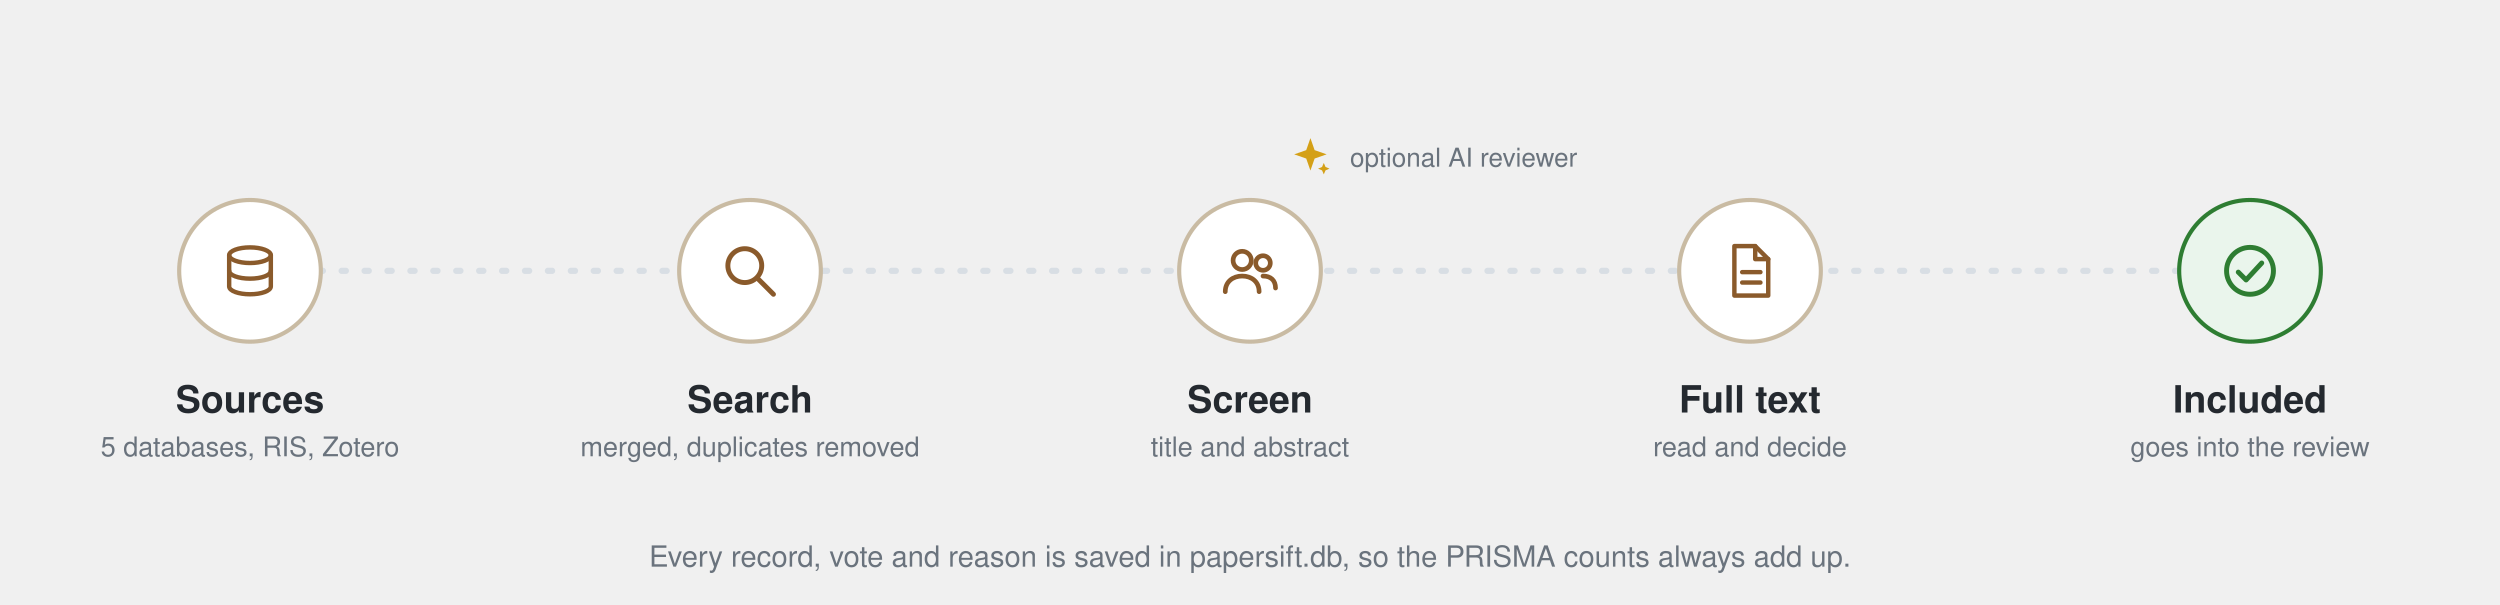
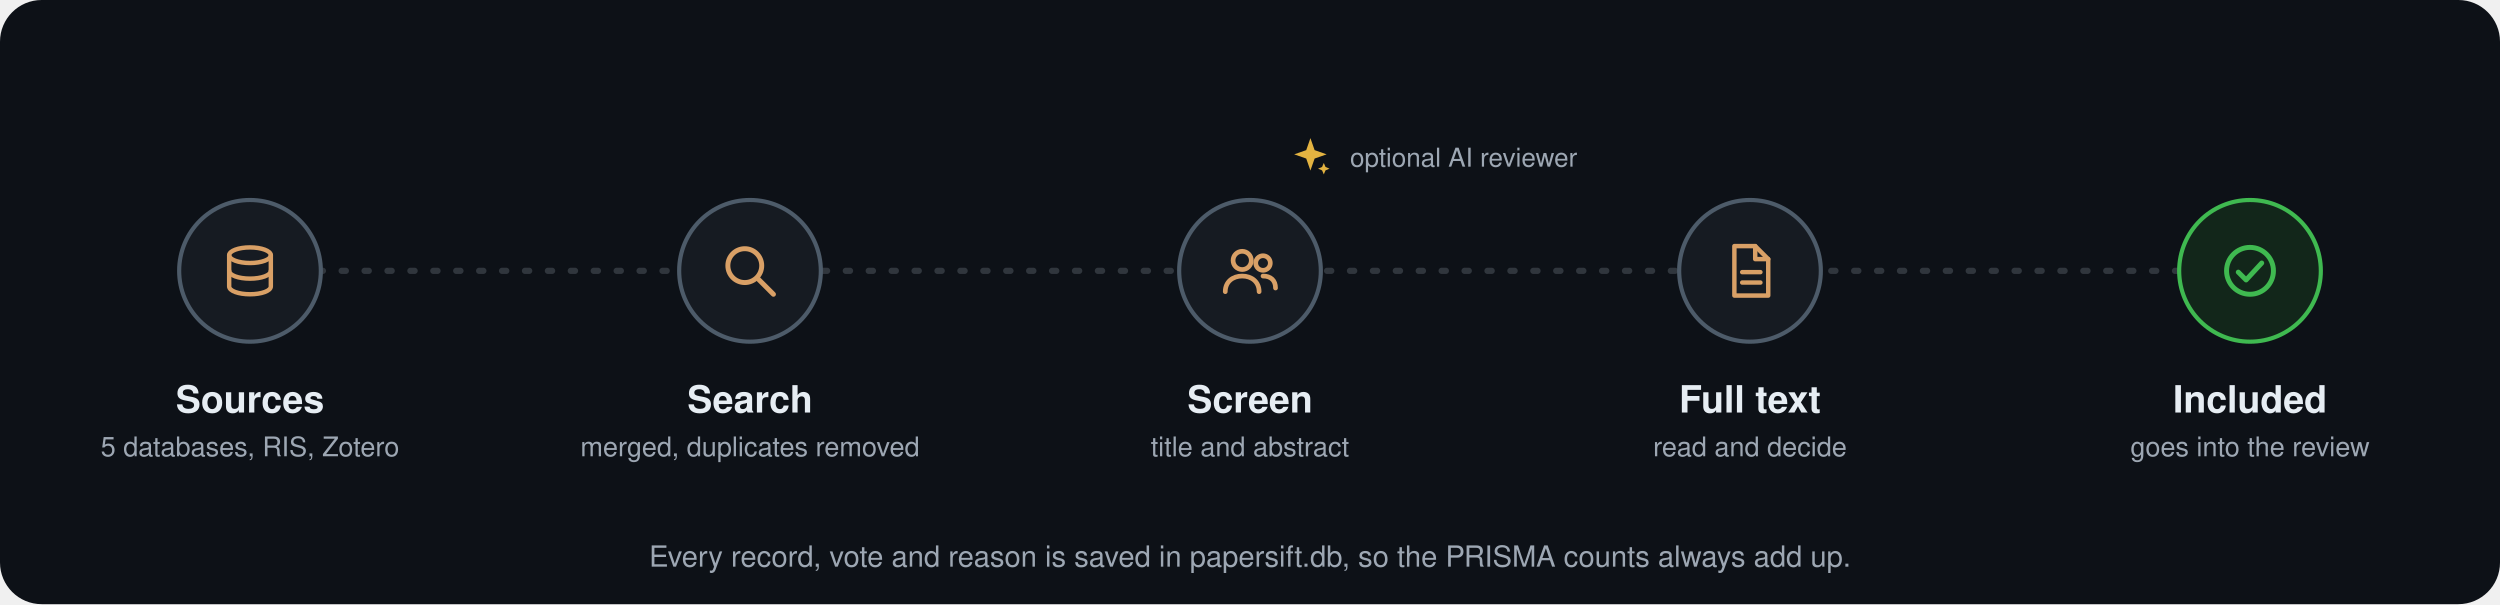
<svg xmlns="http://www.w3.org/2000/svg" viewBox="0 0 1200 290" width="1200" height="290" font-family="Helvetica Neue, Helvetica, Arial, sans-serif">
  <defs>
    <symbol id="i-db" viewBox="0 0 24 24">
      <g fill="none" stroke="currentColor" stroke-width="1.7" stroke-linecap="round" stroke-linejoin="round">
        <ellipse cx="12" cy="6" rx="8" ry="3" />
        <path d="M4 6v12c0 1.7 3.6 3 8 3s8-1.3 8-3V6" />
        <path d="M4 12c0 1.7 3.6 3 8 3s8-1.3 8-3" />
      </g>
    </symbol>
    <symbol id="i-file" viewBox="0 0 24 24">
      <g fill="none" stroke="currentColor" stroke-width="1.7" stroke-linecap="round" stroke-linejoin="round">
        <path d="M6 2.5h8l5 5v14H6z" />
        <path d="M14 2.5v5h5" />
        <path d="M9 12.5h7M9 16.5h7" />
      </g>
    </symbol>
    <symbol id="i-search" viewBox="0 0 24 24">
      <g fill="none" stroke="currentColor" stroke-width="1.9" stroke-linecap="round">
        <circle cx="10" cy="10" r="6.5" />
        <path d="M15 15l6 6" />
      </g>
    </symbol>
    <symbol id="i-check" viewBox="0 0 24 24">
      <g fill="none" stroke="currentColor" stroke-width="1.9" stroke-linecap="round" stroke-linejoin="round">
        <circle cx="12" cy="12" r="9" />
        <path d="M7.5 12.5l3 3 6-6.5" />
      </g>
    </symbol>
    <symbol id="i-users" viewBox="0 0 24 24">
      <g fill="none" stroke="currentColor" stroke-width="1.8" stroke-linecap="round">
        <circle cx="9" cy="8" r="3.5" />
        <path d="M2.5 20c0-3.8 2.9-6 6.5-6s6.5 2.2 6.5 6" />
        <circle cx="17" cy="9" r="2.8" />
        <path d="M17 14c3 0 4.8 1.7 4.8 4.6" />
      </g>
    </symbol>
    <symbol id="i-spark" viewBox="0 0 24 24">
      <path d="M12 2.5l2.2 6.3 6.3 2.2-6.3 2.2L12 19.5l-2.2-6.3L3.5 11l6.3-2.2z" fill="currentColor" />
      <path d="M19 15.5l.9 2.1 2.1.9-2.1.9-.9 2.1-.9-2.1-2.1-.9 2.1-.9z" fill="currentColor" />
    </symbol>
    <symbol id="doc" viewBox="0 0 18 22">
-       <path d="M2 1h9l5 5v15H2z" fill="#fff" stroke="currentColor" stroke-width="1.6" stroke-linejoin="round" />
+       <path d="M2 1h9l5 5v15H2z" fill="#0d1117" stroke="currentColor" stroke-width="1.6" stroke-linejoin="round" />
      <path d="M11 1v5h5M5 11h8M5 15h8" fill="none" stroke="currentColor" stroke-width="1.4" stroke-linecap="round" />
    </symbol>
  </defs>
  <style>
- .t{fill:#24292f}.m{fill:#6a737d}.ring{fill:#fff;stroke:#c9bba3;stroke-width:2}.done{fill:#eaf5ec;stroke:#2e7d32}.trk{stroke:#d8dee4}.ic{color:#8a5a2b}.okc{color:#2e7d32}.rj{color:#b42318}.ai{color:#d4a017}
- @media (prefers-color-scheme:dark){.t{fill:#e6edf3}.m{fill:#9da7b3}.ring{fill:#161b22;stroke:#4d5b69}.done{fill:#12261a}.trk{stroke:#30363d}.ic{color:#d9a066}}
+ .t{fill:#e6edf3}.m{fill:#9da7b3}.ring{fill:#161b22;stroke:#4d5b69;stroke-width:2}.done{fill:#12261a;stroke:#3fb950}.trk{stroke:#30363d}.ic{color:#d9a066}.okc{color:#3fb950}.ai{color:#e3b341}
.d{opacity:0;transform-box:fill-box;transform-origin:center}
.ok{animation:ok 10s linear infinite}.dup{animation:dup 10s linear infinite}.s1{animation:s1 10s linear infinite}.s2{animation:s2 10s linear infinite}
- @keyframes ok{0%{transform:translateX(0);opacity:0;color:#4f6272}4%{opacity:1}70%{color:#4f6272}84%{color:#2e7d32}90%{transform:translateX(940px) scale(1);opacity:1}96%{transform:translateX(960px) scale(.2);opacity:0;color:#2e7d32}100%{opacity:0}}
+ @keyframes ok{0%{transform:translateX(0);opacity:0;color:#8b98a5}4%{opacity:1}70%{color:#8b98a5}84%{color:#3fb950}90%{transform:translateX(940px) scale(1);opacity:1}96%{transform:translateX(960px) scale(.2);opacity:0;color:#3fb950}100%{opacity:0}}
@keyframes dup{0%{transform:translate(0,0);opacity:0}4%{opacity:1}24%{transform:translate(240px,0);opacity:1}34%{transform:translate(262px,-48px) rotate(14deg);opacity:0}100%{opacity:0}}
- @keyframes s1{0%{transform:translate(0,0);opacity:0}4%{opacity:1;color:#4f6272}44%{transform:translate(480px,0);opacity:1}56%{transform:translate(510px,62px) rotate(-18deg);opacity:0;color:#b42318}100%{opacity:0}}
- @keyframes s2{0%{transform:translate(0,0);opacity:0}4%{opacity:1;color:#4f6272}64%{transform:translate(720px,0);opacity:1}76%{transform:translate(752px,62px) rotate(16deg);opacity:0;color:#b42318}100%{opacity:0}}
+ @keyframes s1{0%{transform:translate(0,0);opacity:0}4%{opacity:1;color:#8b98a5}44%{transform:translate(480px,0);opacity:1}56%{transform:translate(510px,62px) rotate(-18deg);opacity:0;color:#f85149}100%{opacity:0}}
+ @keyframes s2{0%{transform:translate(0,0);opacity:0}4%{opacity:1;color:#8b98a5}64%{transform:translate(720px,0);opacity:1}76%{transform:translate(752px,62px) rotate(16deg);opacity:0;color:#f85149}100%{opacity:0}}
.pulse{animation:p 2.4s ease-in-out infinite;transform-box:fill-box;transform-origin:center}
@keyframes p{0%,100%{opacity:.45;transform:scale(.9)}50%{opacity:1;transform:scale(1.1)}}
.glow{animation:g 10s ease-out infinite;transform-box:fill-box;transform-origin:center;opacity:0}
@keyframes g{0%,86%{opacity:0;transform:scale(1)}92%{opacity:.5;transform:scale(1)}100%{opacity:0;transform:scale(1.5)}}
@media (prefers-reduced-motion:reduce){.d,.pulse,.glow{animation:none}.d{opacity:1}}
</style>
+   <rect width="1200" height="290" rx="20" fill="#0d1117" />
  <line class="trk" x1="120" y1="130" x2="1080" y2="130" stroke-width="3" stroke-linecap="round" stroke-dasharray="2 9" />
  <circle class="ring" cx="120" cy="130" r="34" />
  <use href="#i-db" class="ic" x="105" y="115" width="30" height="30" />
  <text class="t" x="120" y="198" font-size="18" font-weight="700" text-anchor="middle">Sources</text>
  <text class="m" x="120" y="219" font-size="13" text-anchor="middle">5 databases, RIS, Zotero</text>
  <circle class="ring" cx="360" cy="130" r="34" />
  <use href="#i-search" class="ic" x="345" y="115" width="30" height="30" />
  <text class="t" x="360" y="198" font-size="18" font-weight="700" text-anchor="middle">Search</text>
  <text class="m" x="360" y="219" font-size="13" text-anchor="middle">merged, duplicates removed</text>
  <circle class="ring" cx="600" cy="130" r="34" />
  <use href="#i-users" class="ic" x="585" y="115" width="30" height="30" />
  <text class="t" x="600" y="198" font-size="18" font-weight="700" text-anchor="middle">Screen</text>
  <text class="m" x="600" y="219" font-size="13" text-anchor="middle">title and abstract</text>
  <circle class="ring" cx="840" cy="130" r="34" />
  <use href="#i-file" class="ic" x="825" y="115" width="30" height="30" />
  <text class="t" x="840" y="198" font-size="18" font-weight="700" text-anchor="middle">Full text</text>
  <text class="m" x="840" y="219" font-size="13" text-anchor="middle">read and decide</text>
-   <circle class="glow" cx="1080" cy="130" r="34" fill="none" stroke="#2e7d32" stroke-width="3" />
+   <circle class="glow" cx="1080" cy="130" r="34" fill="none" stroke="#3fb950" stroke-width="3" />
  <circle class="ring done" cx="1080" cy="130" r="34" />
  <use href="#i-check" class="okc" x="1065" y="115" width="30" height="30" />
  <text class="t" x="1080" y="198" font-size="18" font-weight="700" text-anchor="middle">Included</text>
  <text class="m" x="1080" y="219" font-size="13" text-anchor="middle">goes into the review</text>
  <use href="#i-spark" class="ai pulse" x="618" y="64" width="22" height="22" />
  <text class="m" x="648" y="80" font-size="12.5">optional AI reviewer</text>
  <use href="#doc" class="d ok ic" x="111" y="87" width="18" height="22" style="animation-delay:-0.00s" />
  <use href="#doc" class="d s1 ic" x="111" y="106" width="18" height="22" style="animation-delay:-0.43s" />
  <use href="#doc" class="d s2 ic" x="111" y="121" width="18" height="22" style="animation-delay:-0.87s" />
  <use href="#doc" class="d s1 ic" x="111" y="135" width="18" height="22" style="animation-delay:-1.30s" />
  <use href="#doc" class="d dup ic" x="111" y="146" width="18" height="22" style="animation-delay:-1.74s" />
  <use href="#doc" class="d s1 ic" x="111" y="90" width="18" height="22" style="animation-delay:-2.17s" />
  <use href="#doc" class="d s2 ic" x="111" y="105" width="18" height="22" style="animation-delay:-2.61s" />
  <use href="#doc" class="d s2 ic" x="111" y="119" width="18" height="22" style="animation-delay:-3.04s" />
  <use href="#doc" class="d ok ic" x="111" y="131" width="18" height="22" style="animation-delay:-3.48s" />
  <use href="#doc" class="d s2 ic" x="111" y="147" width="18" height="22" style="animation-delay:-3.91s" />
  <use href="#doc" class="d s1 ic" x="111" y="86" width="18" height="22" style="animation-delay:-4.35s" />
  <use href="#doc" class="d s1 ic" x="111" y="105" width="18" height="22" style="animation-delay:-4.78s" />
  <use href="#doc" class="d dup ic" x="111" y="122" width="18" height="22" style="animation-delay:-5.22s" />
  <use href="#doc" class="d ok ic" x="111" y="132" width="18" height="22" style="animation-delay:-5.65s" />
  <use href="#doc" class="d dup ic" x="111" y="148" width="18" height="22" style="animation-delay:-6.09s" />
  <use href="#doc" class="d dup ic" x="111" y="89" width="18" height="22" style="animation-delay:-6.52s" />
  <use href="#doc" class="d ok ic" x="111" y="102" width="18" height="22" style="animation-delay:-6.96s" />
  <use href="#doc" class="d s1 ic" x="111" y="120" width="18" height="22" style="animation-delay:-7.39s" />
  <use href="#doc" class="d ok ic" x="111" y="131" width="18" height="22" style="animation-delay:-7.83s" />
  <use href="#doc" class="d ok ic" x="111" y="150" width="18" height="22" style="animation-delay:-8.26s" />
  <use href="#doc" class="d s1 ic" x="111" y="88" width="18" height="22" style="animation-delay:-8.70s" />
  <use href="#doc" class="d ok ic" x="111" y="105" width="18" height="22" style="animation-delay:-9.13s" />
  <use href="#doc" class="d dup ic" x="111" y="122" width="18" height="22" style="animation-delay:-9.57s" />
  <text class="m" x="600" y="272" font-size="14" text-anchor="middle">Every record, vote and reason is saved in papersift.db, so the PRISMA counts always add up.</text>
</svg>
